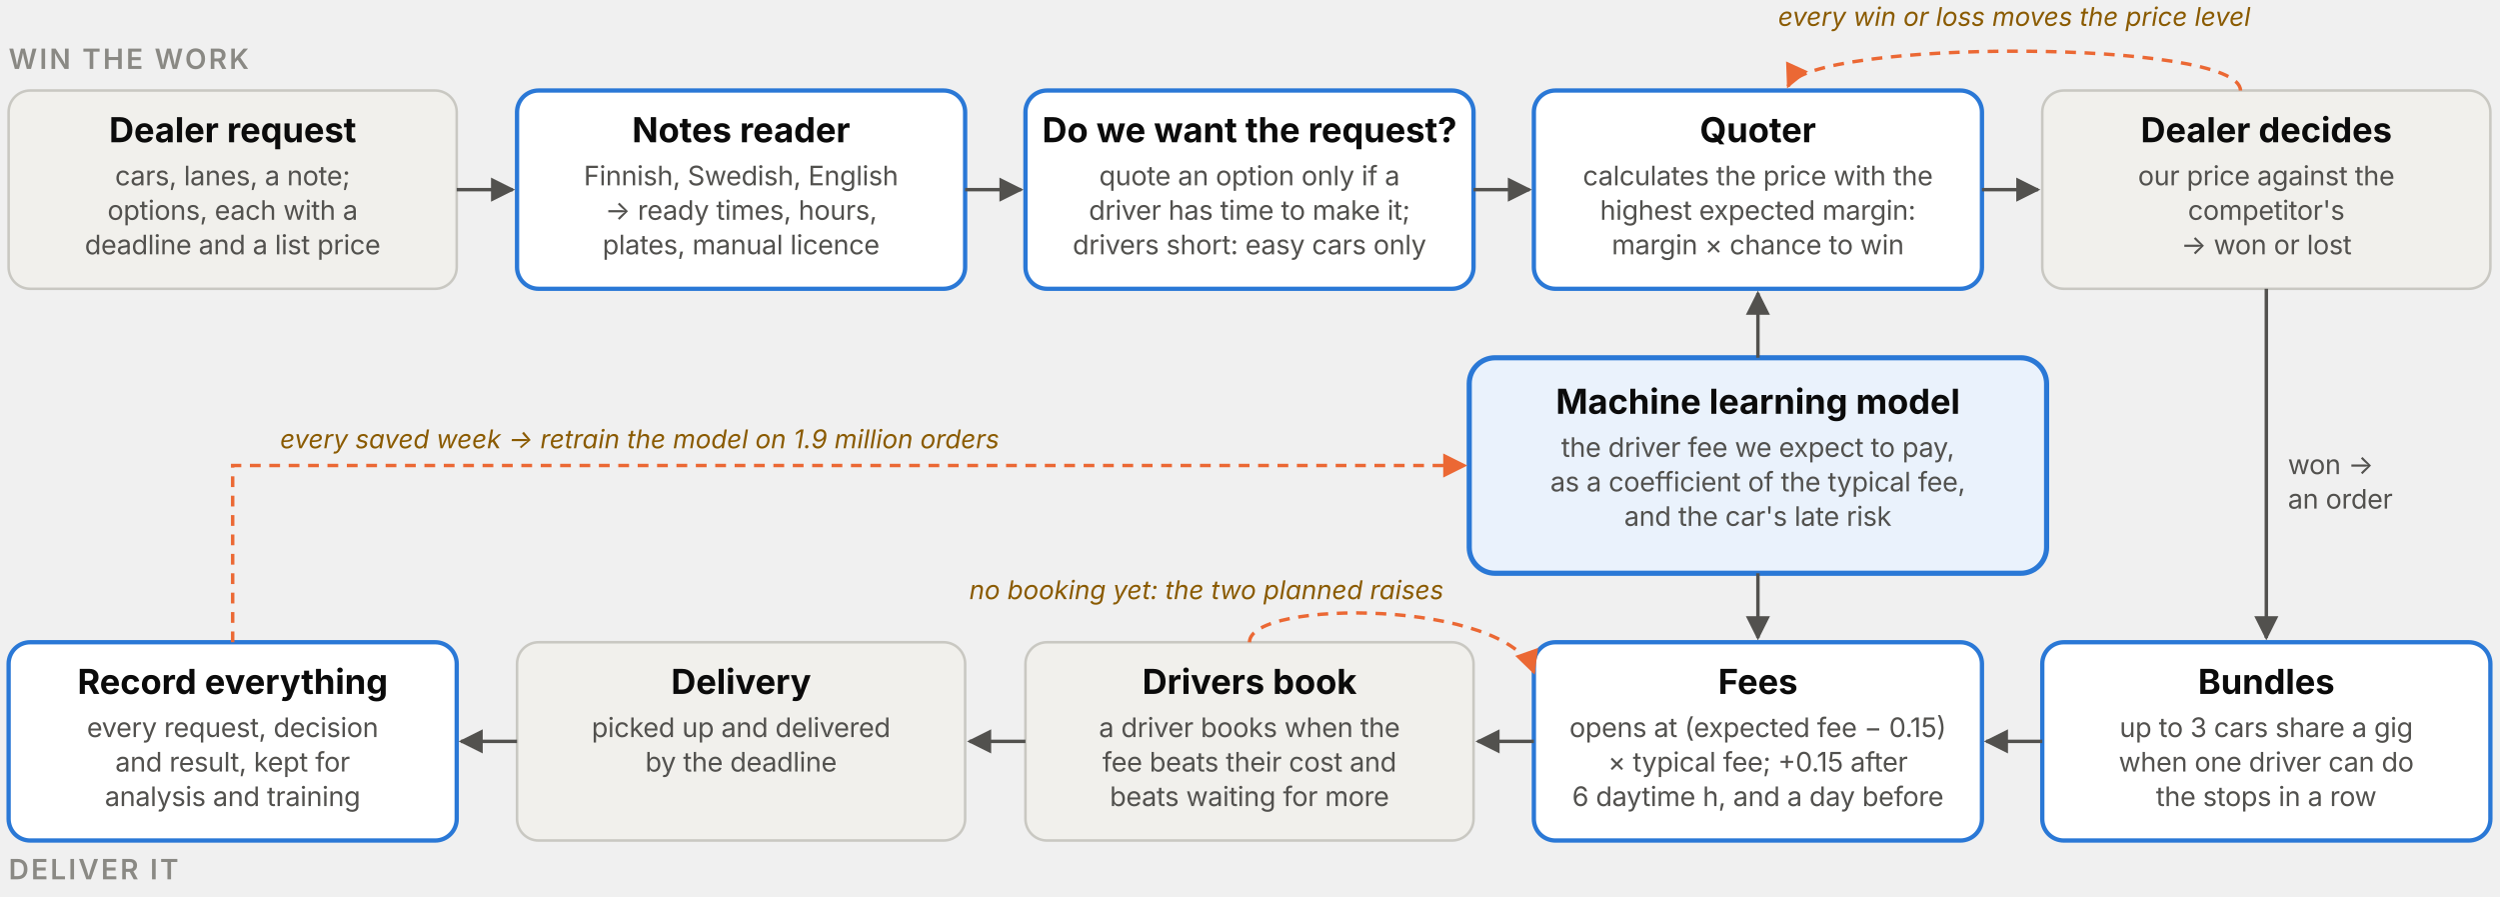
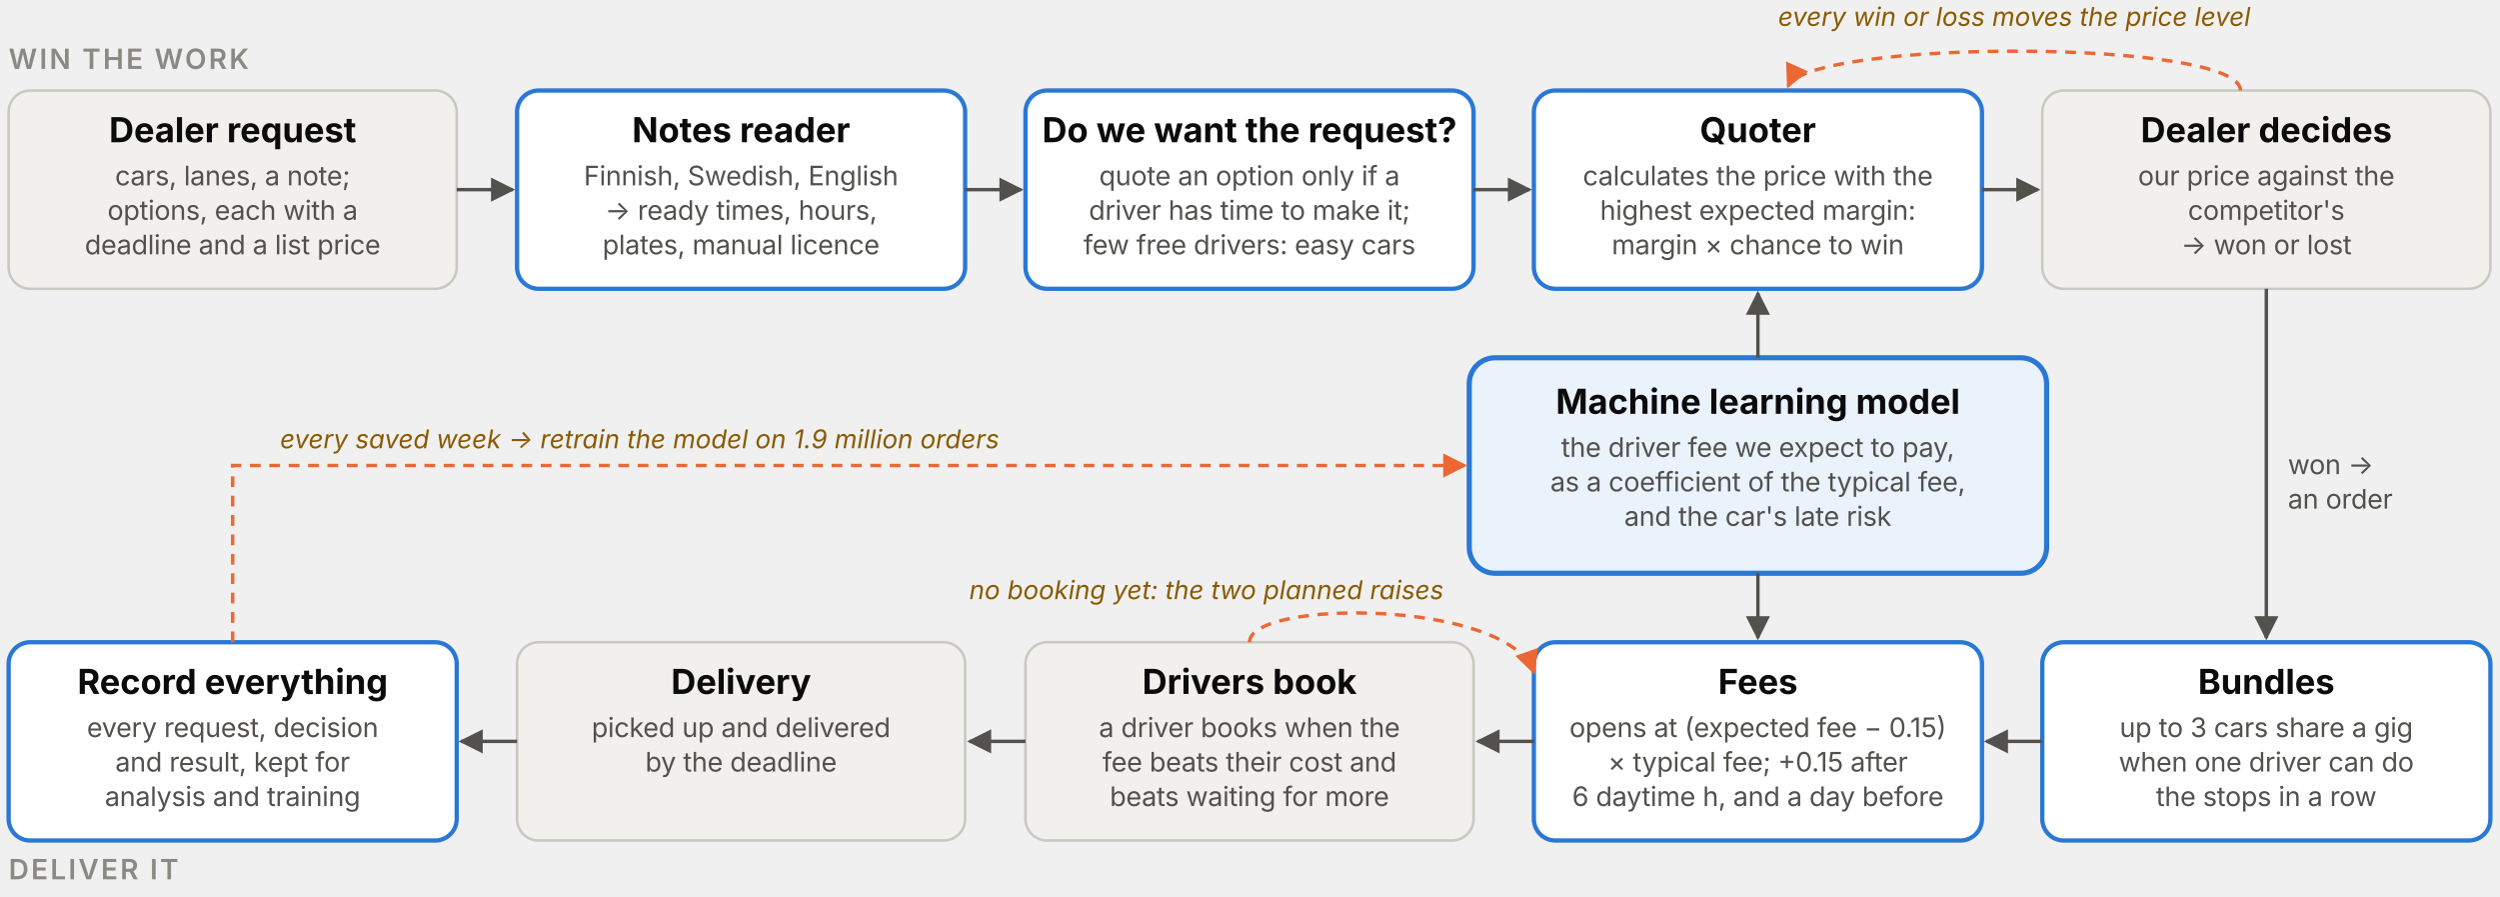
<svg xmlns="http://www.w3.org/2000/svg" viewBox="0 -16 1160 416" width="1160" height="416" font-family="Inter, 'Helvetica Neue', Arial, sans-serif">
  <defs>
    <marker id="a" viewBox="0 0 10 10" refX="9" refY="5" markerWidth="7" markerHeight="7" orient="auto-start-reverse">
      <path d="M0,0 L10,5 L0,10 z" fill="#52514e" />
    </marker>
    <marker id="b" viewBox="0 0 10 10" refX="9" refY="5" markerWidth="7" markerHeight="7" orient="auto-start-reverse">
      <path d="M0,0 L10,5 L0,10 z" fill="#eb6834" />
    </marker>
  </defs>
  <style>
  .w { fill: #f1f0ec; stroke: #c9c8c2; stroke-width: 1.2; }
  .o { fill: #ffffff; stroke: #2a78d6; stroke-width: 2; }
  .m { fill: #eaf2fc; stroke: #2a78d6; stroke-width: 2.4; }
  .t { font-size: 16px; font-weight: 650; fill: #0b0b0b; }
  .s { font-size: 12.5px; letter-spacing: -0.01em; fill: #52514e; }
  .l { font-size: 12px; fill: #8a5a00; font-style: italic; }
  .f { stroke: #52514e; stroke-width: 1.6; fill: none; }
  .fb { stroke: #eb6834; stroke-width: 1.6; fill: none; stroke-dasharray: 5 4; }
  .k { font-size: 13px; font-weight: 600; fill: #8a8984; letter-spacing: .08em; }
</style>
  <text x="4" y="16" class="k">WIN THE WORK</text>
  <text x="4" y="392" class="k">DELIVER IT</text>
  <rect x="4" y="26" width="208" height="92" rx="10" class="w" />
  <text x="108" y="50" text-anchor="middle" class="t">Dealer request</text>
  <text x="108" y="70" text-anchor="middle" class="s">cars, lanes, a note;</text>
  <text x="108" y="86" text-anchor="middle" class="s">options, each with a</text>
  <text x="108" y="102" text-anchor="middle" class="s">deadline and a list price</text>
  <rect x="240" y="26" width="208" height="92" rx="10" class="o" />
  <text x="344" y="50" text-anchor="middle" class="t">Notes reader</text>
  <text x="344" y="70" text-anchor="middle" class="s">Finnish, Swedish, English</text>
  <text x="344" y="86" text-anchor="middle" class="s">→ ready times, hours,</text>
  <text x="344" y="102" text-anchor="middle" class="s">plates, manual licence</text>
  <rect x="476" y="26" width="208" height="92" rx="10" class="o" />
  <text x="580" y="50" text-anchor="middle" class="t">Do we want the request?</text>
  <text x="580" y="70" text-anchor="middle" class="s">quote an option only if a</text>
  <text x="580" y="86" text-anchor="middle" class="s">driver has time to make it;</text>
-   <text x="580" y="102" text-anchor="middle" class="s">drivers short: easy cars only</text>
+   <text x="580" y="102" text-anchor="middle" class="s">few free drivers: easy cars</text>
  <rect x="712" y="26" width="208" height="92" rx="10" class="o" />
  <text x="816" y="50" text-anchor="middle" class="t">Quoter</text>
  <text x="816" y="70" text-anchor="middle" class="s">calculates the price with the</text>
  <text x="816" y="86" text-anchor="middle" class="s">highest expected margin:</text>
  <text x="816" y="102" text-anchor="middle" class="s">margin × chance to win</text>
  <rect x="948" y="26" width="208" height="92" rx="10" class="w" />
  <text x="1052" y="50" text-anchor="middle" class="t">Dealer decides</text>
  <text x="1052" y="70" text-anchor="middle" class="s">our price against the</text>
  <text x="1052" y="86" text-anchor="middle" class="s">competitor's</text>
  <text x="1052" y="102" text-anchor="middle" class="s">→ won or lost</text>
  <line x1="212" y1="72" x2="238" y2="72" class="f" marker-end="url(#a)" />
  <line x1="448" y1="72" x2="474" y2="72" class="f" marker-end="url(#a)" />
  <line x1="684" y1="72" x2="710" y2="72" class="f" marker-end="url(#a)" />
  <line x1="920" y1="72" x2="946" y2="72" class="f" marker-end="url(#a)" />
  <path d="M 1040 26 C 1040 2, 840 2, 830 24" class="fb" marker-end="url(#b)" />
  <text x="935" y="-4" text-anchor="middle" class="l">every win or loss moves the price level</text>
  <rect x="682" y="150" width="268" height="100" rx="12" class="m" />
  <text x="816" y="176" text-anchor="middle" class="t">Machine learning model</text>
  <text x="816" y="196" text-anchor="middle" class="s">the driver fee we expect to pay,</text>
  <text x="816" y="212" text-anchor="middle" class="s">as a coefficient of the typical fee,</text>
  <text x="816" y="228" text-anchor="middle" class="s">and the car's late risk</text>
  <line x1="816" y1="150" x2="816" y2="120" class="f" marker-end="url(#a)" />
  <line x1="816" y1="250" x2="816" y2="280" class="f" marker-end="url(#a)" />
  <line x1="1052" y1="118" x2="1052" y2="280" class="f" marker-end="url(#a)" />
  <text x="1062" y="204" class="s">won →</text>
  <text x="1062" y="220" class="s">an order</text>
  <rect x="948" y="282" width="208" height="92" rx="10" class="o" />
  <text x="1052" y="306" text-anchor="middle" class="t">Bundles</text>
  <text x="1052" y="326" text-anchor="middle" class="s">up to 3 cars share a gig</text>
  <text x="1052" y="342" text-anchor="middle" class="s">when one driver can do</text>
  <text x="1052" y="358" text-anchor="middle" class="s">the stops in a row</text>
  <rect x="712" y="282" width="208" height="92" rx="10" class="o" />
  <text x="816" y="306" text-anchor="middle" class="t">Fees</text>
  <text x="816" y="326" text-anchor="middle" class="s">opens at (expected fee − 0.15)</text>
  <text x="816" y="342" text-anchor="middle" class="s">× typical fee; +0.15 after</text>
  <text x="816" y="358" text-anchor="middle" class="s">6 daytime h, and a day before</text>
  <rect x="476" y="282" width="208" height="92" rx="10" class="w" />
  <text x="580" y="306" text-anchor="middle" class="t">Drivers book</text>
  <text x="580" y="326" text-anchor="middle" class="s">a driver books when the</text>
  <text x="580" y="342" text-anchor="middle" class="s">fee beats their cost and</text>
  <text x="580" y="358" text-anchor="middle" class="s">beats waiting for more</text>
  <rect x="240" y="282" width="208" height="92" rx="10" class="w" />
  <text x="344" y="306" text-anchor="middle" class="t">Delivery</text>
  <text x="344" y="326" text-anchor="middle" class="s">picked up and delivered</text>
  <text x="344" y="342" text-anchor="middle" class="s">by the deadline</text>
  <text x="344" y="358" text-anchor="middle" class="s" />
  <rect x="4" y="282" width="208" height="92" rx="10" class="o" />
  <text x="108" y="306" text-anchor="middle" class="t">Record everything</text>
  <text x="108" y="326" text-anchor="middle" class="s">every request, decision</text>
  <text x="108" y="342" text-anchor="middle" class="s">and result, kept for</text>
  <text x="108" y="358" text-anchor="middle" class="s">analysis and training</text>
  <line x1="948" y1="328" x2="922" y2="328" class="f" marker-end="url(#a)" />
  <line x1="712" y1="328" x2="686" y2="328" class="f" marker-end="url(#a)" />
  <line x1="476" y1="328" x2="450" y2="328" class="f" marker-end="url(#a)" />
  <line x1="240" y1="328" x2="214" y2="328" class="f" marker-end="url(#a)" />
  <path d="M 580 282 C 580 262, 700 262, 712 296" class="fb" marker-end="url(#b)" />
  <text x="560" y="262" text-anchor="middle" class="l">no booking yet: the two planned raises</text>
  <path d="M 108 282 L 108 200 L 680 200" class="fb" marker-end="url(#b)" />
  <text x="130" y="192" class="l">every saved week → retrain the model on 1.9 million orders</text>
</svg>
